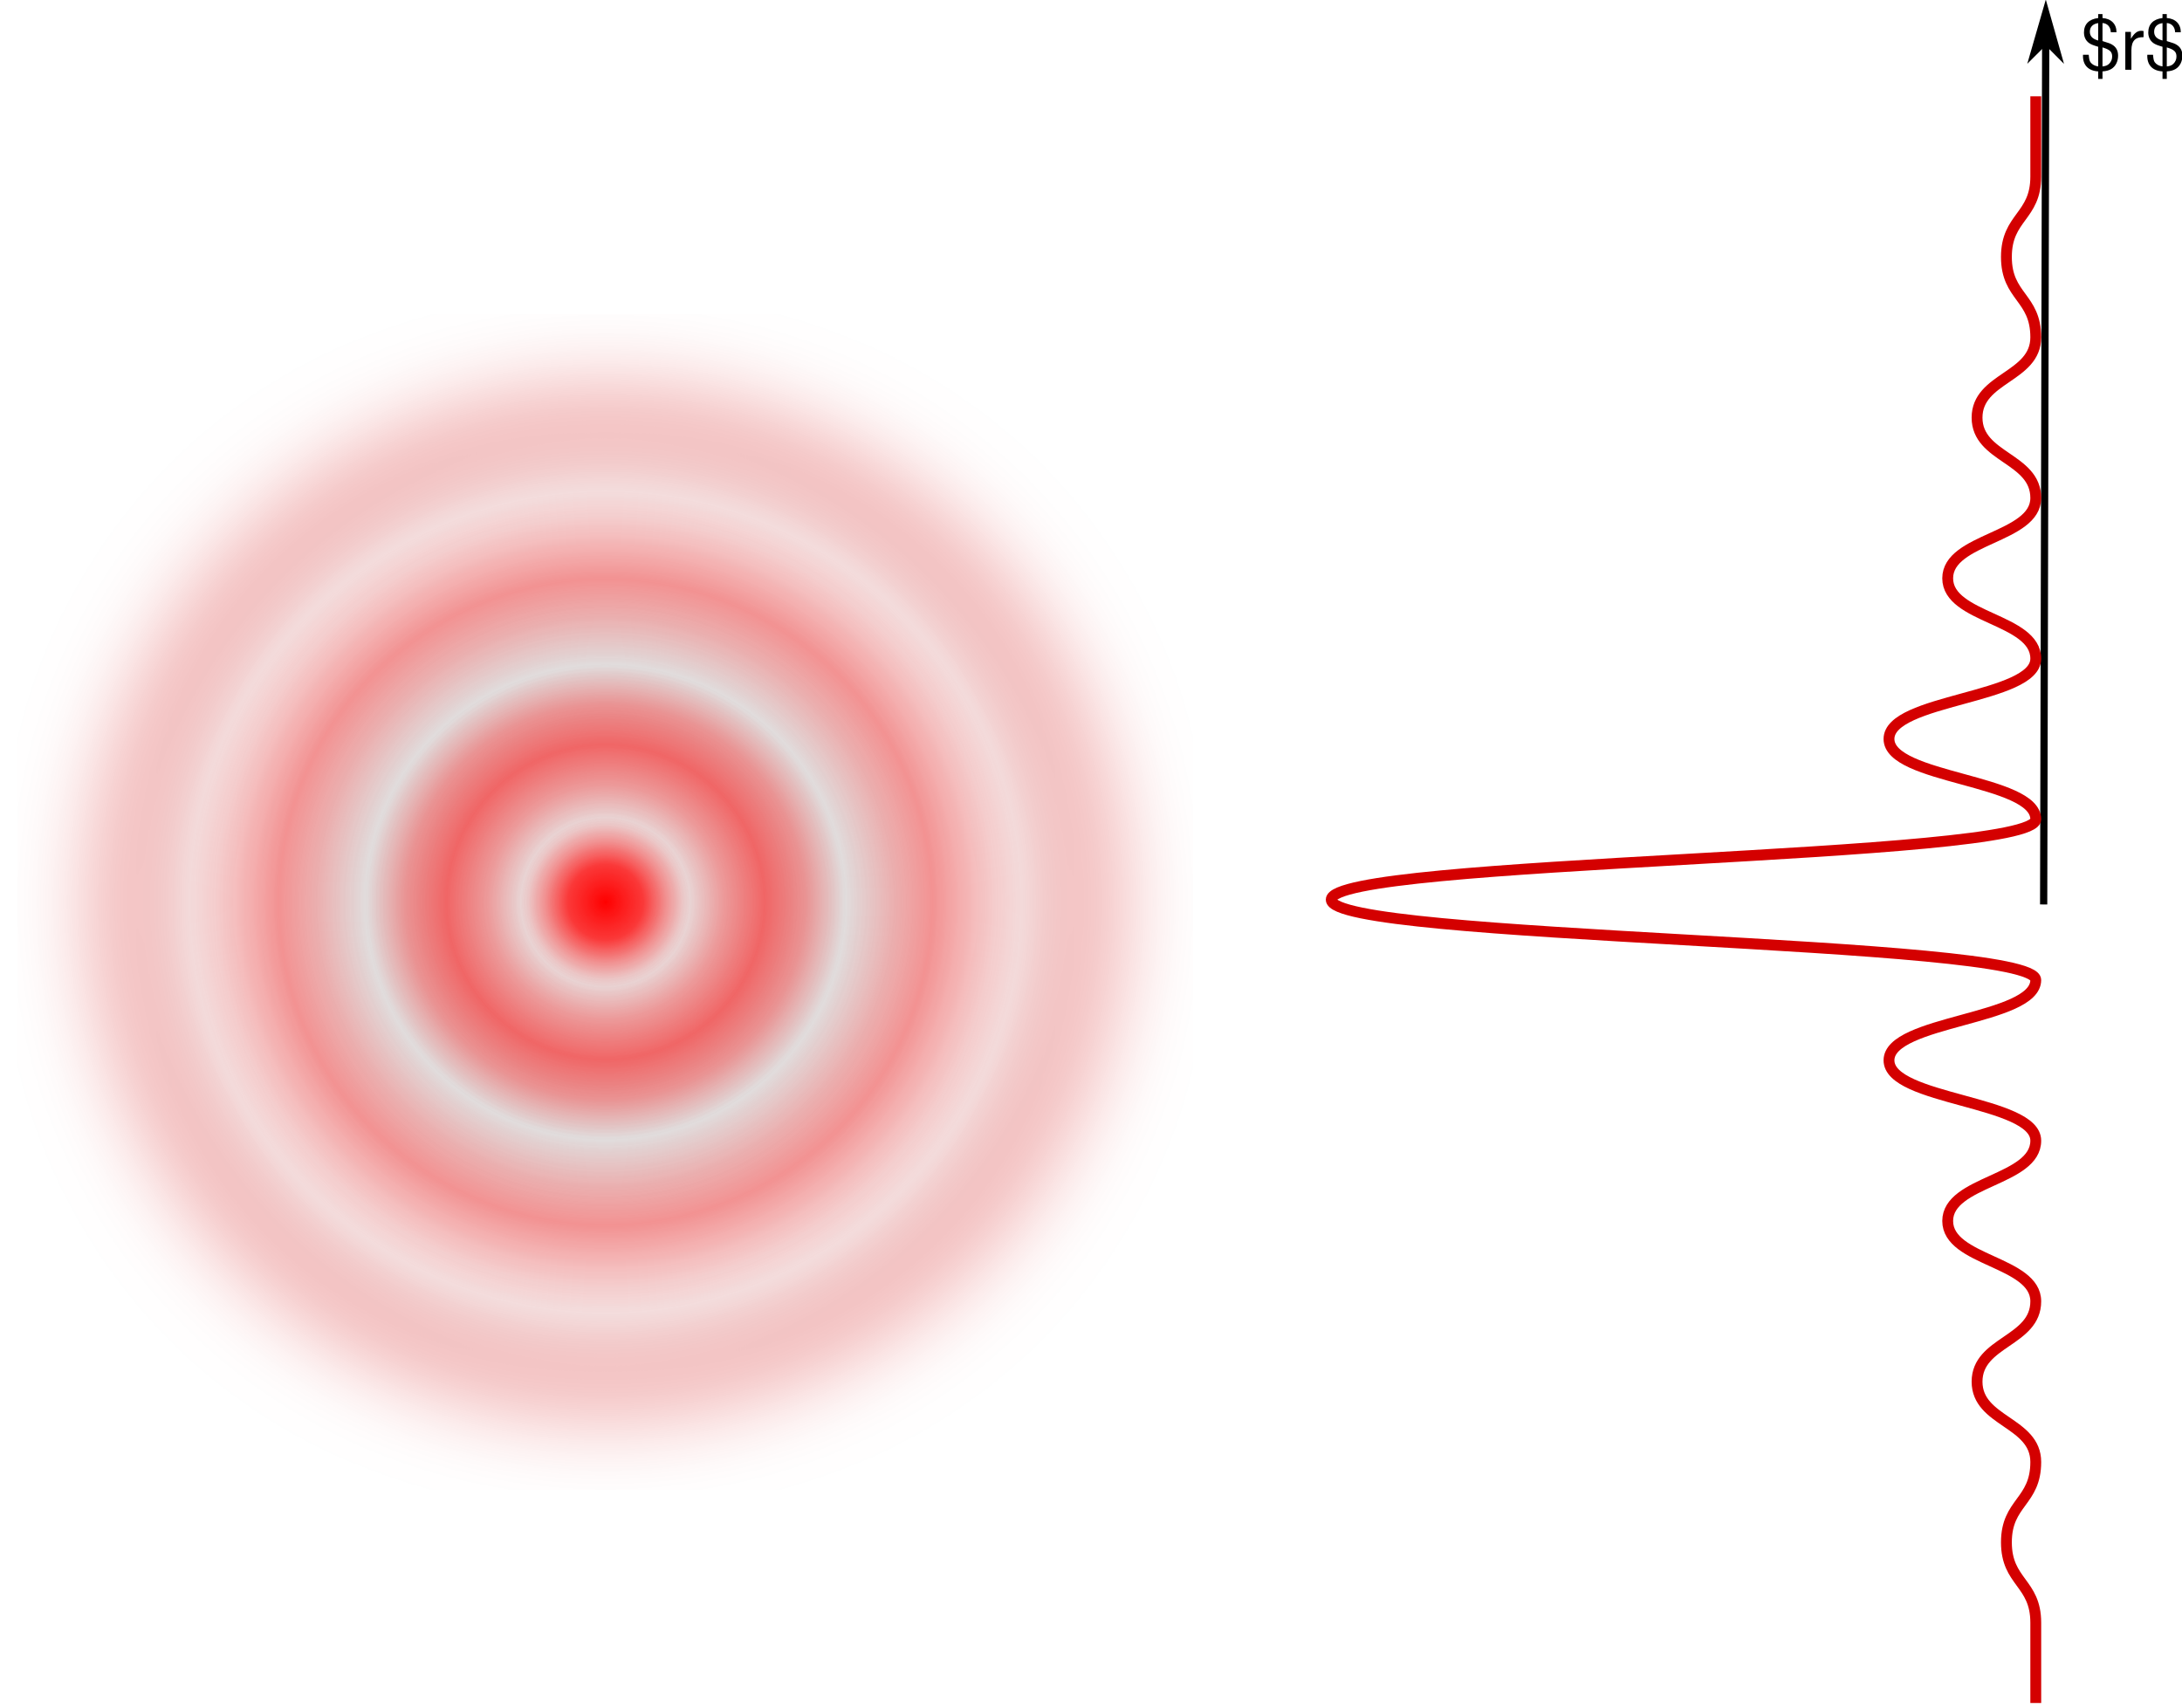
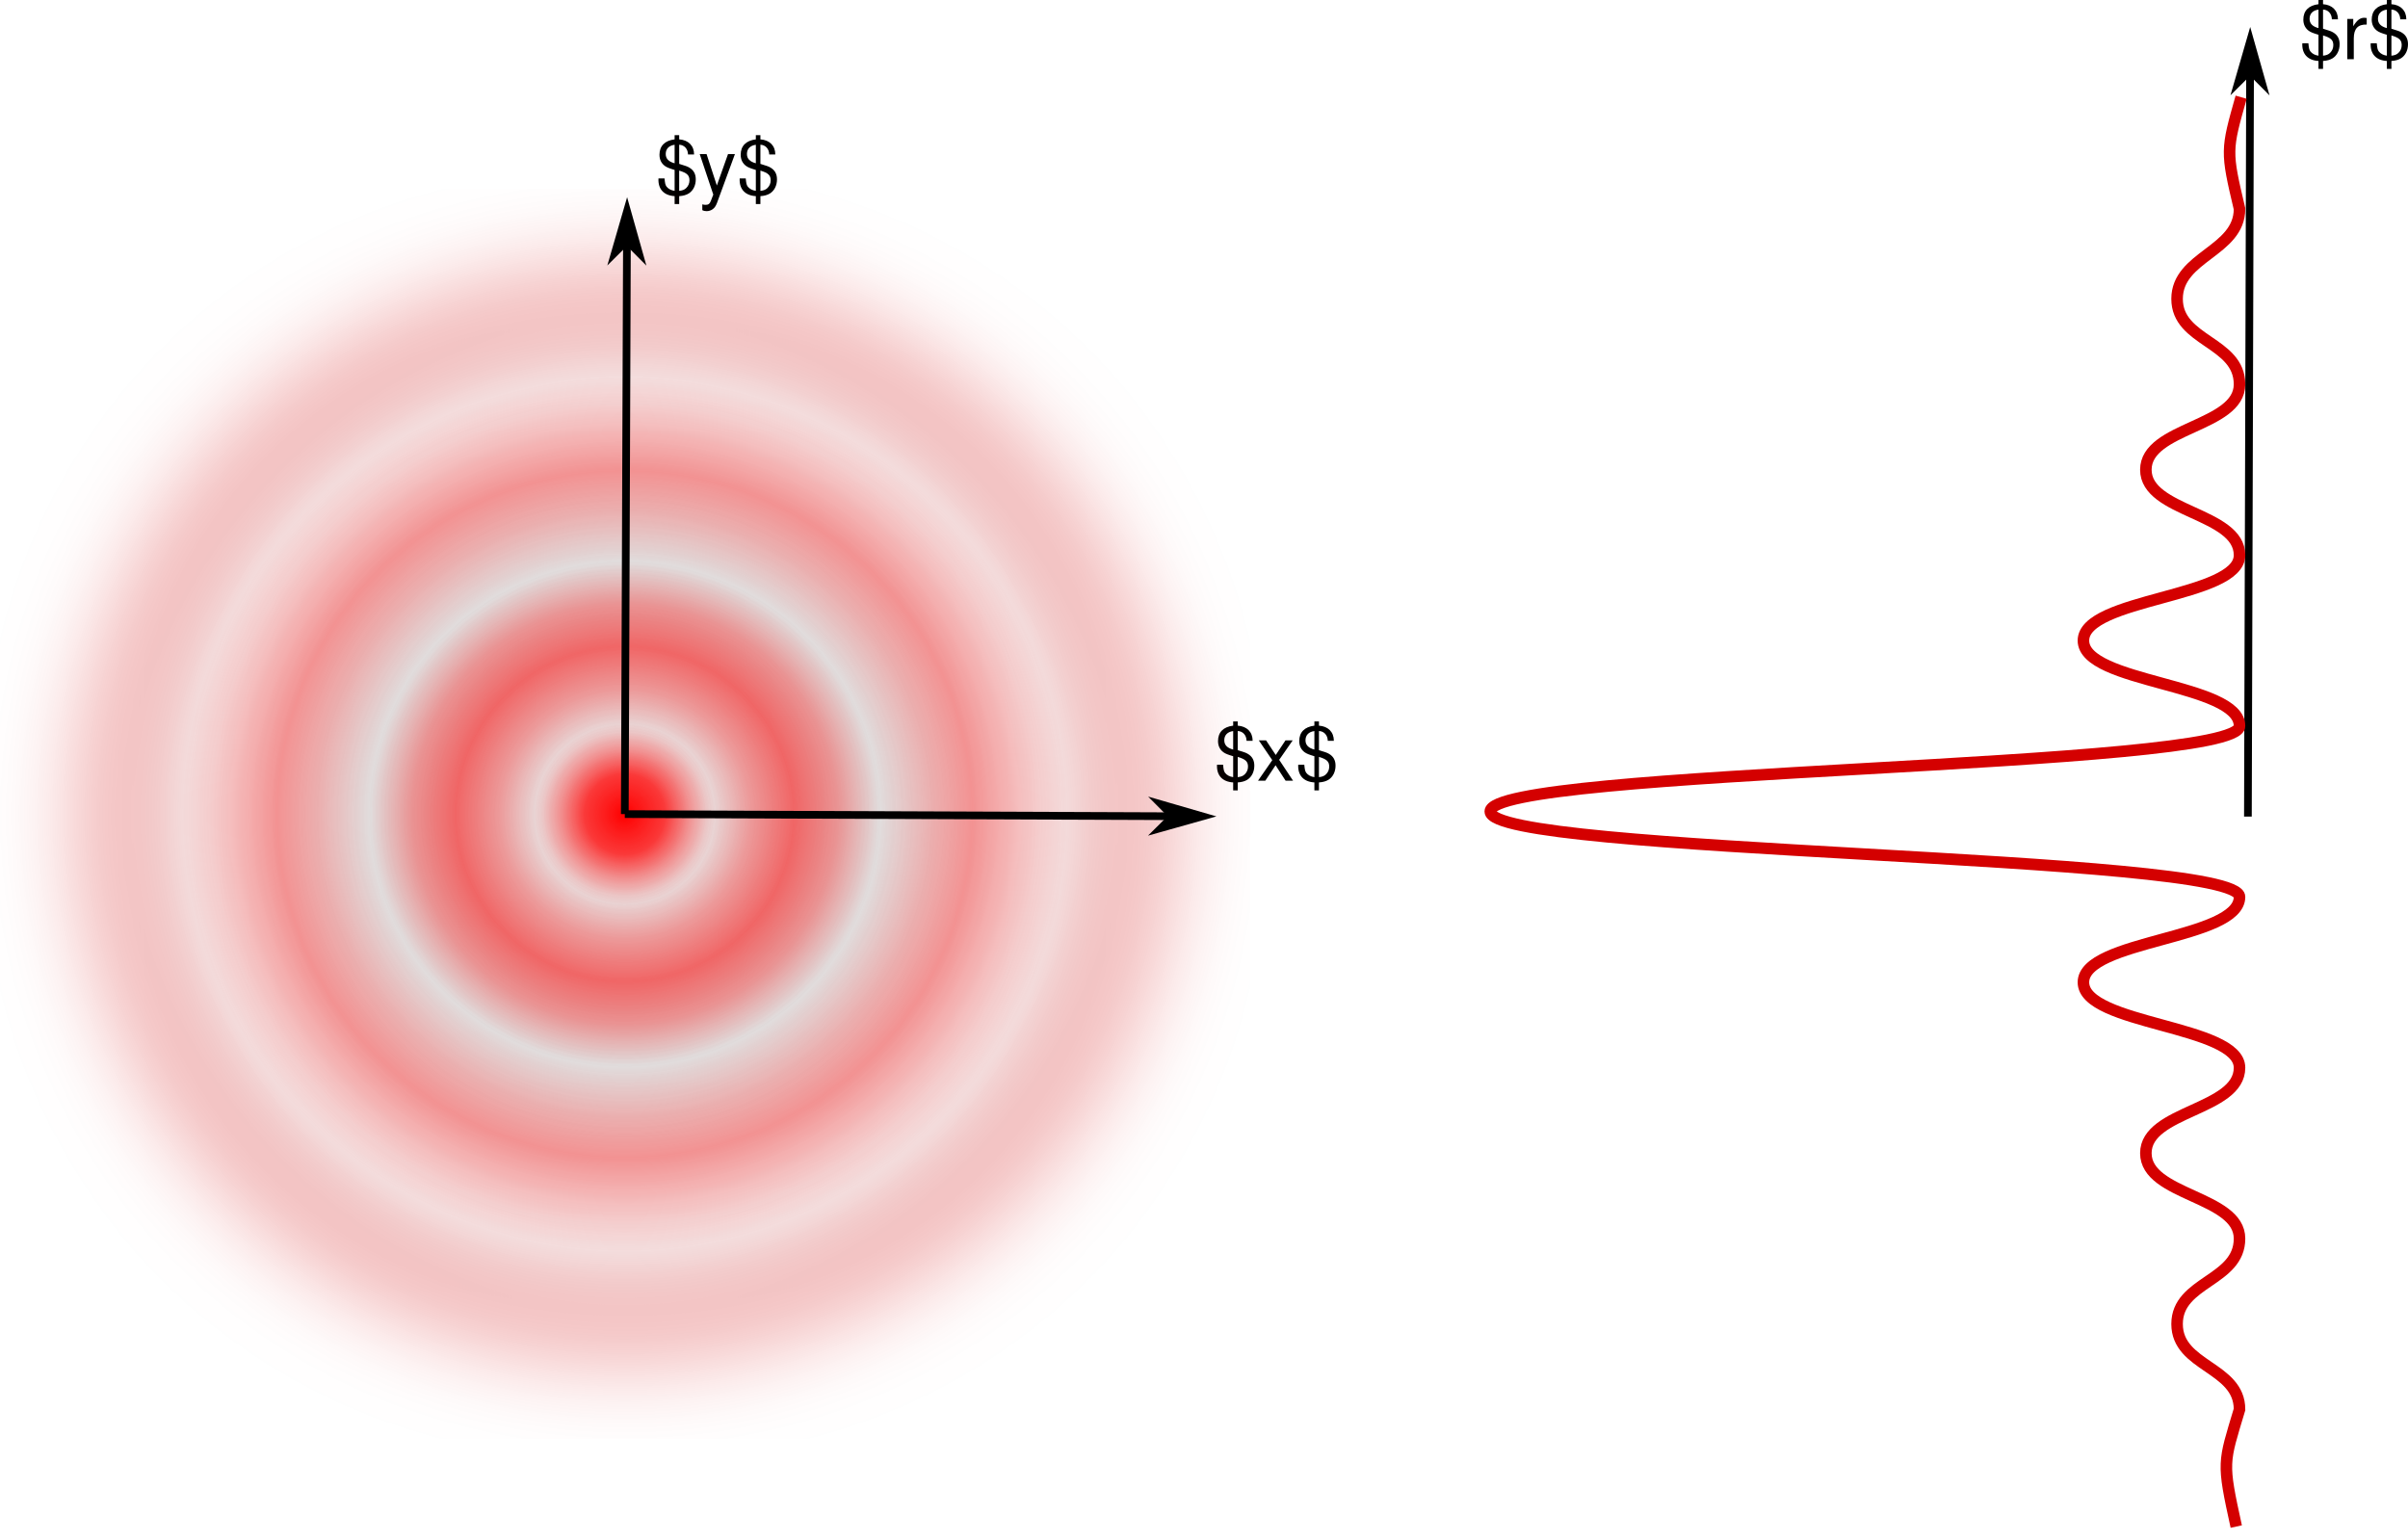
- <svg xmlns="http://www.w3.org/2000/svg" xmlns:xlink="http://www.w3.org/1999/xlink" version="1.1" width="643.681" height="503.813" id="svg2985" viewBox="0 0 603.451 472.325">
+ <svg xmlns="http://www.w3.org/2000/svg" xmlns:xlink="http://www.w3.org/1999/xlink" version="1.1" width="750.51" height="479.823" id="svg2985" viewBox="0 0 703.603 449.834">
  <defs id="defs2987">
    <linearGradient id="linearGradient961">
      <stop style="stop-color:#090000;stop-opacity:0" offset="0" id="stop949" />
      <stop id="stop951" offset="0.573" style="stop-color:#ff0000;stop-opacity:0.009" />
      <stop style="stop-color:#ff0000;stop-opacity:0.232" offset="0.692" id="stop953" />
      <stop id="stop955" offset="0.786" style="stop-color:#ff0000;stop-opacity:0.378" />
      <stop style="stop-color:#ff0000;stop-opacity:0.236" offset="0.872" id="stop957" />
      <stop style="stop-color:#ff0000;stop-opacity:0;" offset="1" id="stop959" />
-     </linearGradient>
-     <linearGradient id="Prvi">
-       <stop style="stop-color:#090000;stop-opacity:0" offset="0" id="stop936" />
-       <stop id="stop938" offset="0.325" style="stop-color:#ff0000;stop-opacity:0.137" />
-       <stop style="stop-color:#ff0000;stop-opacity:0.382" offset="0.493" id="stop940" />
-       <stop id="stop942" offset="0.661" style="stop-color:#ff0000;stop-opacity:0.541" />
-       <stop style="stop-color:#ff0000;stop-opacity:0.378" offset="0.83" id="stop944" />
-       <stop style="stop-color:#ff0000;stop-opacity:0;" offset="1" id="stop946" />
-     </linearGradient>
-     <linearGradient id="linearGradient912">
-       <stop style="stop-color:#ffffff;stop-opacity:1;" offset="0" id="stop900" />
-       <stop id="stop902" offset="0.573" style="stop-color:#fffbfb;stop-opacity:0.875;" />
-       <stop id="stop904" offset="0.662" style="stop-color:#ff7f7f;stop-opacity:0.749;" />
-       <stop id="stop906" offset="0.782" style="stop-color:#ff0000;stop-opacity:0.318" />
-       <stop style="stop-color:#ff0000;stop-opacity:0.247;" offset="0.882" id="stop908" />
-       <stop style="stop-color:#ff0000;stop-opacity:0;" offset="1" id="stop910" />
    </linearGradient>
    <linearGradient id="Tretji">
      <stop style="stop-color:#ffffff;stop-opacity:1;" offset="0" id="stop885" />
      <stop id="stop887" offset="0.693" style="stop-color:#000000;stop-opacity:0" />
      <stop id="stop889" offset="0.813" style="stop-color:#ff0000;stop-opacity:0.378" />
      <stop id="stop891" offset="0.937" style="stop-color:#ff0000;stop-opacity:0.129" />
      <stop style="stop-color:#ff0000;stop-opacity:0;" offset="1" id="stop893" />
    </linearGradient>
    <marker orient="auto" refY="0" refX="0" id="Arrow1Mend" style="overflow:visible">
      <path id="path4196" d="M 0,0 5,-5 -12.5,0 5,5 Z" style="fill:#000000;fill-opacity:1;fill-rule:evenodd;stroke:#000000;stroke-width:1pt;stroke-opacity:1" transform="matrix(-0.4,0,0,-0.4,-4,0)" />
    </marker>
    <linearGradient id="center">
      <stop style="stop-color:#ff0000;stop-opacity:1;" offset="0" id="stop3967" />
      <stop id="stop3971" offset="0.443" style="stop-color:#ff0000;stop-opacity:0.757" />
      <stop style="stop-color:#ff0000;stop-opacity:0.376;" offset="0.704" id="stop930" />
      <stop id="stop3969" offset="1" style="stop-color:#ff0000;stop-opacity:0;" />
    </linearGradient>
-     <linearGradient id="linearGradient3941">
-       <stop style="stop-color:#ffffff;stop-opacity:1;" offset="0" id="stop3943" />
-       <stop id="stop3945" offset="0.475" style="stop-color:#fffbfb;stop-opacity:0.875;" />
-       <stop id="stop3947" offset="0.667" style="stop-color:#ff9595;stop-opacity:0.749;" />
-       <stop id="stop3949" offset="0.803" style="stop-color:#ff2929;stop-opacity:0.498;" />
-       <stop style="stop-color:#ff0000;stop-opacity:0;" offset="1" id="stop3951" />
-     </linearGradient>
    <linearGradient id="Drugi">
      <stop id="stop3876" offset="0" style="stop-color:#090000;stop-opacity:0" />
      <stop style="stop-color:#ff0000;stop-opacity:0.034" offset="0.325" id="stop3884" />
      <stop id="stop934" offset="0.493" style="stop-color:#ff0000;stop-opacity:0.322" />
      <stop style="stop-color:#ff0000;stop-opacity:0.541" offset="0.661" id="stop3878" />
      <stop id="stop896" offset="0.83" style="stop-color:#ff0000;stop-opacity:0.335" />
      <stop id="stop3880" offset="1" style="stop-color:#ff0000;stop-opacity:0;" />
    </linearGradient>
-     <linearGradient id="linearGradient3844">
-       <stop style="stop-color:#ffffff;stop-opacity:1;" offset="0" id="stop3846" />
-       <stop id="stop3872" offset="0.5" style="stop-color:#ff0000;stop-opacity:0.498;" />
-       <stop style="stop-color:#ff0000;stop-opacity:0;" offset="1" id="stop3848" />
-     </linearGradient>
-     <filter x="-0.18" y="-0.18" width="1.36" height="1.36" id="filter4039" style="color-interpolation-filters:sRGB">
-       <feGaussianBlur id="feGaussianBlur4041" stdDeviation="12" />
-     </filter>
-     <filter x="-0.12" y="-0.12" width="1.24" height="1.24" id="filter4067" style="color-interpolation-filters:sRGB">
-       <feGaussianBlur id="feGaussianBlur4069" stdDeviation="8" />
-     </filter>
    <filter x="-0.12" y="-0.12" width="1.24" height="1.24" id="filter4089" style="color-interpolation-filters:sRGB">
      <feGaussianBlur id="feGaussianBlur4091" stdDeviation="8" />
    </filter>
-     <filter x="-0.294" y="-0.294" width="1.589" height="1.589" id="filter4107" style="color-interpolation-filters:sRGB">
-       <feGaussianBlur id="feGaussianBlur4109" stdDeviation="19.623" />
-     </filter>
-     <filter id="filter4598" style="color-interpolation-filters:sRGB">
-       <feGaussianBlur id="feGaussianBlur4600" stdDeviation="4" />
-     </filter>
-     <filter x="-0.12" y="-0.12" width="1.24" height="1.24" id="filter4067-1" style="color-interpolation-filters:sRGB">
-       <feGaussianBlur id="feGaussianBlur4069-3" stdDeviation="8" />
-     </filter>
-     <radialGradient xlink:href="#linearGradient3844" id="radialGradient3852" cx="2160" cy="572.362" fx="2160" fy="572.362" r="95.67" gradientTransform="matrix(3.218819,-0.0662779,0.0480672,2.401439,-4820.162,-658.9703)" gradientUnits="userSpaceOnUse" />
-     <radialGradient xlink:href="#linearGradient3874-6" id="radialGradient3870-5" cx="-105" cy="329.365" fx="-105" fy="329.365" r="75" gradientUnits="userSpaceOnUse" />
-     <linearGradient id="linearGradient3874-6">
-       <stop id="stop3876-3" offset="0" style="stop-color:#ffffff;stop-opacity:1;" />
-       <stop style="stop-color:#fffbfb;stop-opacity:0.875;" offset="0.475" id="stop3884-3" />
-       <stop style="stop-color:#ff7f7f;stop-opacity:0.749;" offset="0.667" id="stop3882-7" />
-       <stop style="stop-color:#ff0000;stop-opacity:0.498;" offset="0.803" id="stop3878-4" />
-       <stop id="stop3880-5" offset="1" style="stop-color:#ff0000;stop-opacity:0;" />
-     </linearGradient>
    <radialGradient xlink:href="#linearGradient961" id="radialGradient898" gradientUnits="userSpaceOnUse" gradientTransform="matrix(1.5163,0,0,1.53348,-90.28739,-337.6062)" cx="-105" cy="329.365" fx="-105" fy="329.365" r="75" />
    <radialGradient xlink:href="#Tretji" id="radialGradient926" cx="2160" cy="572.362" fx="2160" fy="572.362" r="99.2" gradientUnits="userSpaceOnUse" />
    <radialGradient xlink:href="#center" id="radialGradient928" gradientUnits="userSpaceOnUse" gradientTransform="matrix(0.9406775,0,0,0.9406775,-411.0487,43.14755)" cx="615" cy="219.365" fx="615" fy="219.365" r="25" />
    <radialGradient xlink:href="#Drugi" id="radialGradient932" gradientUnits="userSpaceOnUse" gradientTransform="matrix(1,0,0,1.01133,-1.7615374e-6,-1.897409)" cx="-249.499" cy="167.468" fx="-249.499" fy="167.468" r="65.761" />
+     <marker orient="auto" refY="0" refX="0" id="Arrow1Mend-6" style="overflow:visible">
+       <path id="path4196-7" d="M 0,0 5,-5 -12.5,0 5,5 Z" style="fill:#000000;fill-opacity:1;fill-rule:evenodd;stroke:#000000;stroke-width:1pt;stroke-opacity:1" transform="matrix(-0.4,0,0,-0.4,-4,0)" />
+     </marker>
+     <marker orient="auto" refY="0" refX="0" id="Arrow1Mend-6-2" style="overflow:visible">
+       <path id="path4196-7-9" d="M 0,0 5,-5 -12.5,0 5,5 Z" style="fill:#000000;fill-opacity:1;fill-rule:evenodd;stroke:#000000;stroke-width:1pt;stroke-opacity:1" transform="matrix(-0.4,0,0,-0.4,-4,0)" />
+     </marker>
  </defs>
-   <path d="m 2240,572.362 a 80,80 0 1 1 -160,0 80,80 0 1 1 160,0 z" transform="matrix(1.63796,0,0,1.63796,-3370.525,-688.0072)" id="path4071" style="opacity:0.538;fill:url(#radialGradient926);stroke:#d40000;stroke-width:8;stroke-linecap:butt;stroke-miterlimit:4;stroke-dasharray:none;stroke-dashoffset:0;stroke-opacity:1;filter:url(#filter4089);fill-opacity:1" />
-   <ellipse style="fill:url(#radialGradient898);fill-opacity:1;stroke:none;stroke-width:0.971" id="path3854-1" transform="rotate(-90)" cx="-249.499" cy="167.468" rx="113.723" ry="115.011" />
-   <ellipse style="fill:url(#radialGradient932);fill-opacity:1;stroke:none;stroke-width:1.068" id="path3854" transform="rotate(-90)" cx="-249.499" cy="167.468" rx="65.761" ry="66.506" />
-   <circle style="fill:url(#radialGradient928);fill-opacity:1;stroke:none;stroke-width:0.941" id="path3953" cx="167.468" cy="249.499" r="23.517" />
-   <path style="fill:none;fill-rule:evenodd;stroke:#000000;stroke-width:2;stroke-linecap:butt;stroke-linejoin:miter;stroke-miterlimit:4;stroke-dasharray:none;stroke-opacity:1;marker-end:url(#Arrow1Mend)" d="M 565.191,250.144 565.775,3.82" id="path3381" />
-   <text xml:space="preserve" style="font-style:normal;font-variant:normal;font-weight:normal;font-stretch:normal;line-height:0%;font-family:msbm10;-inkscape-font-specification:msbm10;letter-spacing:0px;word-spacing:0px;fill:#000000;fill-opacity:1;stroke:none;stroke-width:1px;stroke-linecap:butt;stroke-linejoin:miter;stroke-opacity:1" x="575.278" y="19.293" id="text5777">
-     <tspan id="tspan5779" x="575.278" y="19.293" style="font-style:normal;font-variant:normal;font-weight:normal;font-stretch:normal;font-size:20px;line-height:1.25;font-family:'Nimbus Sans L';-inkscape-font-specification:'Nimbus Sans L'">$r$</tspan>
-   </text>
-   <path style="fill:none;stroke:#d40000;stroke-width:3;stroke-linecap:butt;stroke-linejoin:miter;stroke-miterlimit:4;stroke-dasharray:none;stroke-opacity:1" id="path3879-3" d="m 563.009,470.994 c 0,-3.703 0,-11.109 0,-22.218 0,-11.109 -8.119,-11.109 -8.119,-22.218 0,-11.109 8.119,-11.109 8.119,-22.218 0,-11.109 -16.237,-11.109 -16.237,-22.218 0,-11.109 16.237,-11.109 16.237,-22.218 0,-11.109 -24.356,-11.109 -24.356,-22.218 0,-11.109 24.356,-11.109 24.356,-22.218 0,-11.109 -40.593,-11.109 -40.593,-22.218 0,-11.109 40.593,-11.109 40.593,-22.218 0,-11.109 -194.848,-11.109 -194.848,-22.218 0,-11.109 194.848,-11.109 194.848,-22.218 0,-11.109 -40.593,-11.109 -40.593,-22.218 0,-11.109 40.593,-11.109 40.593,-22.218 0,-11.109 -24.356,-11.109 -24.356,-22.218 0,-11.109 24.356,-11.109 24.356,-22.218 0,-11.109 -16.237,-11.109 -16.237,-22.218 0,-11.109 16.237,-11.109 16.237,-22.218 0,-11.109 -8.119,-11.109 -8.119,-22.218 0,-11.109 8.119,-11.109 8.119,-22.218 0,-11.109 0,-18.515 0,-22.218" />
+   <g id="g451" transform="matrix(1.123578,0,0,1.123578,-5.598052,-42.43568)">
+     <g id="g124">
+       <text xml:space="preserve" style="font-style:normal;font-variant:normal;font-weight:normal;font-stretch:normal;line-height:0%;font-family:msbm10;-inkscape-font-specification:msbm10;letter-spacing:0px;word-spacing:0px;fill:#000000;fill-opacity:1;stroke:none;stroke-width:1px;stroke-linecap:butt;stroke-linejoin:miter;stroke-opacity:1" x="602.919" y="53.168" id="text5777">
+         <tspan id="tspan5779" x="602.919" y="53.168" style="font-style:normal;font-variant:normal;font-weight:normal;font-stretch:normal;font-size:20px;line-height:1.25;font-family:'Nimbus Sans L';-inkscape-font-specification:'Nimbus Sans L'">$r$</tspan>
+       </text>
+       <text xml:space="preserve" style="font-style:normal;font-variant:normal;font-weight:normal;font-stretch:normal;line-height:0%;font-family:msbm10;-inkscape-font-specification:msbm10;letter-spacing:0px;word-spacing:0px;fill:#000000;fill-opacity:1;stroke:none;stroke-width:1px;stroke-linecap:butt;stroke-linejoin:miter;stroke-opacity:1" x="320.675" y="240.815" id="text5777-5">
+         <tspan id="tspan5779-6" x="320.675" y="240.815" style="font-style:normal;font-variant:normal;font-weight:normal;font-stretch:normal;font-size:20px;line-height:1.25;font-family:'Nimbus Sans L';-inkscape-font-specification:'Nimbus Sans L'">$x$</tspan>
+       </text>
+       <text xml:space="preserve" style="font-style:normal;font-variant:normal;font-weight:normal;font-stretch:normal;font-size:12px;line-height:0%;font-family:msbm10;-inkscape-font-specification:msbm10;letter-spacing:0px;word-spacing:0px;fill:#000000;fill-opacity:1;stroke:none;stroke-width:1px;stroke-linecap:butt;stroke-linejoin:miter;stroke-opacity:1" x="175.421" y="88.326" id="text5777-5-9">
+         <tspan id="tspan5779-6-3" x="175.421" y="88.326" style="font-style:normal;font-variant:normal;font-weight:normal;font-stretch:normal;font-size:20px;line-height:1.25;font-family:'Nimbus Sans L';-inkscape-font-specification:'Nimbus Sans L';stroke-width:1px">$y$</tspan>
+       </text>
+     </g>
+     <path id="path3381" d="M 589.566,250.144 590.15,48.732" style="fill:none;fill-rule:evenodd;stroke:#000000;stroke-width:2;stroke-linecap:butt;stroke-linejoin:miter;stroke-miterlimit:4;stroke-dasharray:none;stroke-opacity:1;marker-end:url(#Arrow1Mend)" />
+     <path d="m 586.537,434.802 c -3.718,-16.954 -3.367,-16.384 0.847,-30.463 0,-11.109 -16.237,-11.109 -16.237,-22.218 0,-11.109 16.237,-11.109 16.237,-22.218 0,-11.109 -24.356,-11.109 -24.356,-22.218 0,-11.109 24.356,-11.109 24.356,-22.218 0,-11.109 -40.593,-11.109 -40.593,-22.218 0,-11.109 40.593,-11.109 40.593,-22.218 0,-11.109 -194.848,-11.109 -194.848,-22.218 0,-11.109 194.848,-11.109 194.848,-22.218 0,-11.109 -40.593,-11.109 -40.593,-22.218 0,-11.109 40.593,-11.109 40.593,-22.218 0,-11.109 -24.356,-11.109 -24.356,-22.218 0,-11.109 24.356,-11.109 24.356,-22.218 0,-11.109 -16.237,-11.109 -16.237,-22.218 0,-11.109 16.237,-12.307 16.237,-23.416 -3.548,-14.985 -3.475,-15.293 0.423,-29.041" id="path3879-3" style="fill:none;stroke:#d40000;stroke-width:3;stroke-linecap:butt;stroke-linejoin:miter;stroke-miterlimit:4;stroke-dasharray:none;stroke-opacity:1" />
+     <path style="opacity:0.538;fill:url(#radialGradient926);fill-opacity:1;stroke:#d40000;stroke-width:8;stroke-linecap:butt;stroke-miterlimit:4;stroke-dasharray:none;stroke-dashoffset:0;stroke-opacity:1;filter:url(#filter4089)" id="path4071" transform="matrix(1.63796,0,0,1.63796,-3370.525,-688.0072)" d="m 2240,572.362 a 80,80 0 1 1 -160,0 80,80 0 1 1 160,0 z" />
+     <ellipse ry="115.011" rx="113.723" cy="167.468" cx="-249.499" transform="rotate(-90)" id="path3854-1" style="fill:url(#radialGradient898);fill-opacity:1;stroke:none;stroke-width:0.971" />
+     <ellipse ry="66.506" rx="65.761" cy="167.468" cx="-249.499" transform="rotate(-90)" id="path3854" style="fill:url(#radialGradient932);fill-opacity:1;stroke:none;stroke-width:1.068" />
+     <circle r="23.517" cy="249.499" cx="167.468" id="path3953" style="fill:url(#radialGradient928);fill-opacity:1;stroke:none;stroke-width:0.941" />
+     <path id="path3381-3" d="M 167.468,249.499 168.051,92.999" style="fill:none;fill-rule:evenodd;stroke:#000000;stroke-width:2;stroke-linecap:butt;stroke-linejoin:miter;stroke-miterlimit:4;stroke-dasharray:none;stroke-opacity:1;marker-end:url(#Arrow1Mend-6)" />
+     <path id="path3381-3-2" d="m 167.468,249.499 149.912,0.583" style="fill:none;fill-rule:evenodd;stroke:#000000;stroke-width:2;stroke-linecap:butt;stroke-linejoin:miter;stroke-miterlimit:4;stroke-dasharray:none;stroke-opacity:1;marker-end:url(#Arrow1Mend-6-2)" />
+   </g>
</svg>
